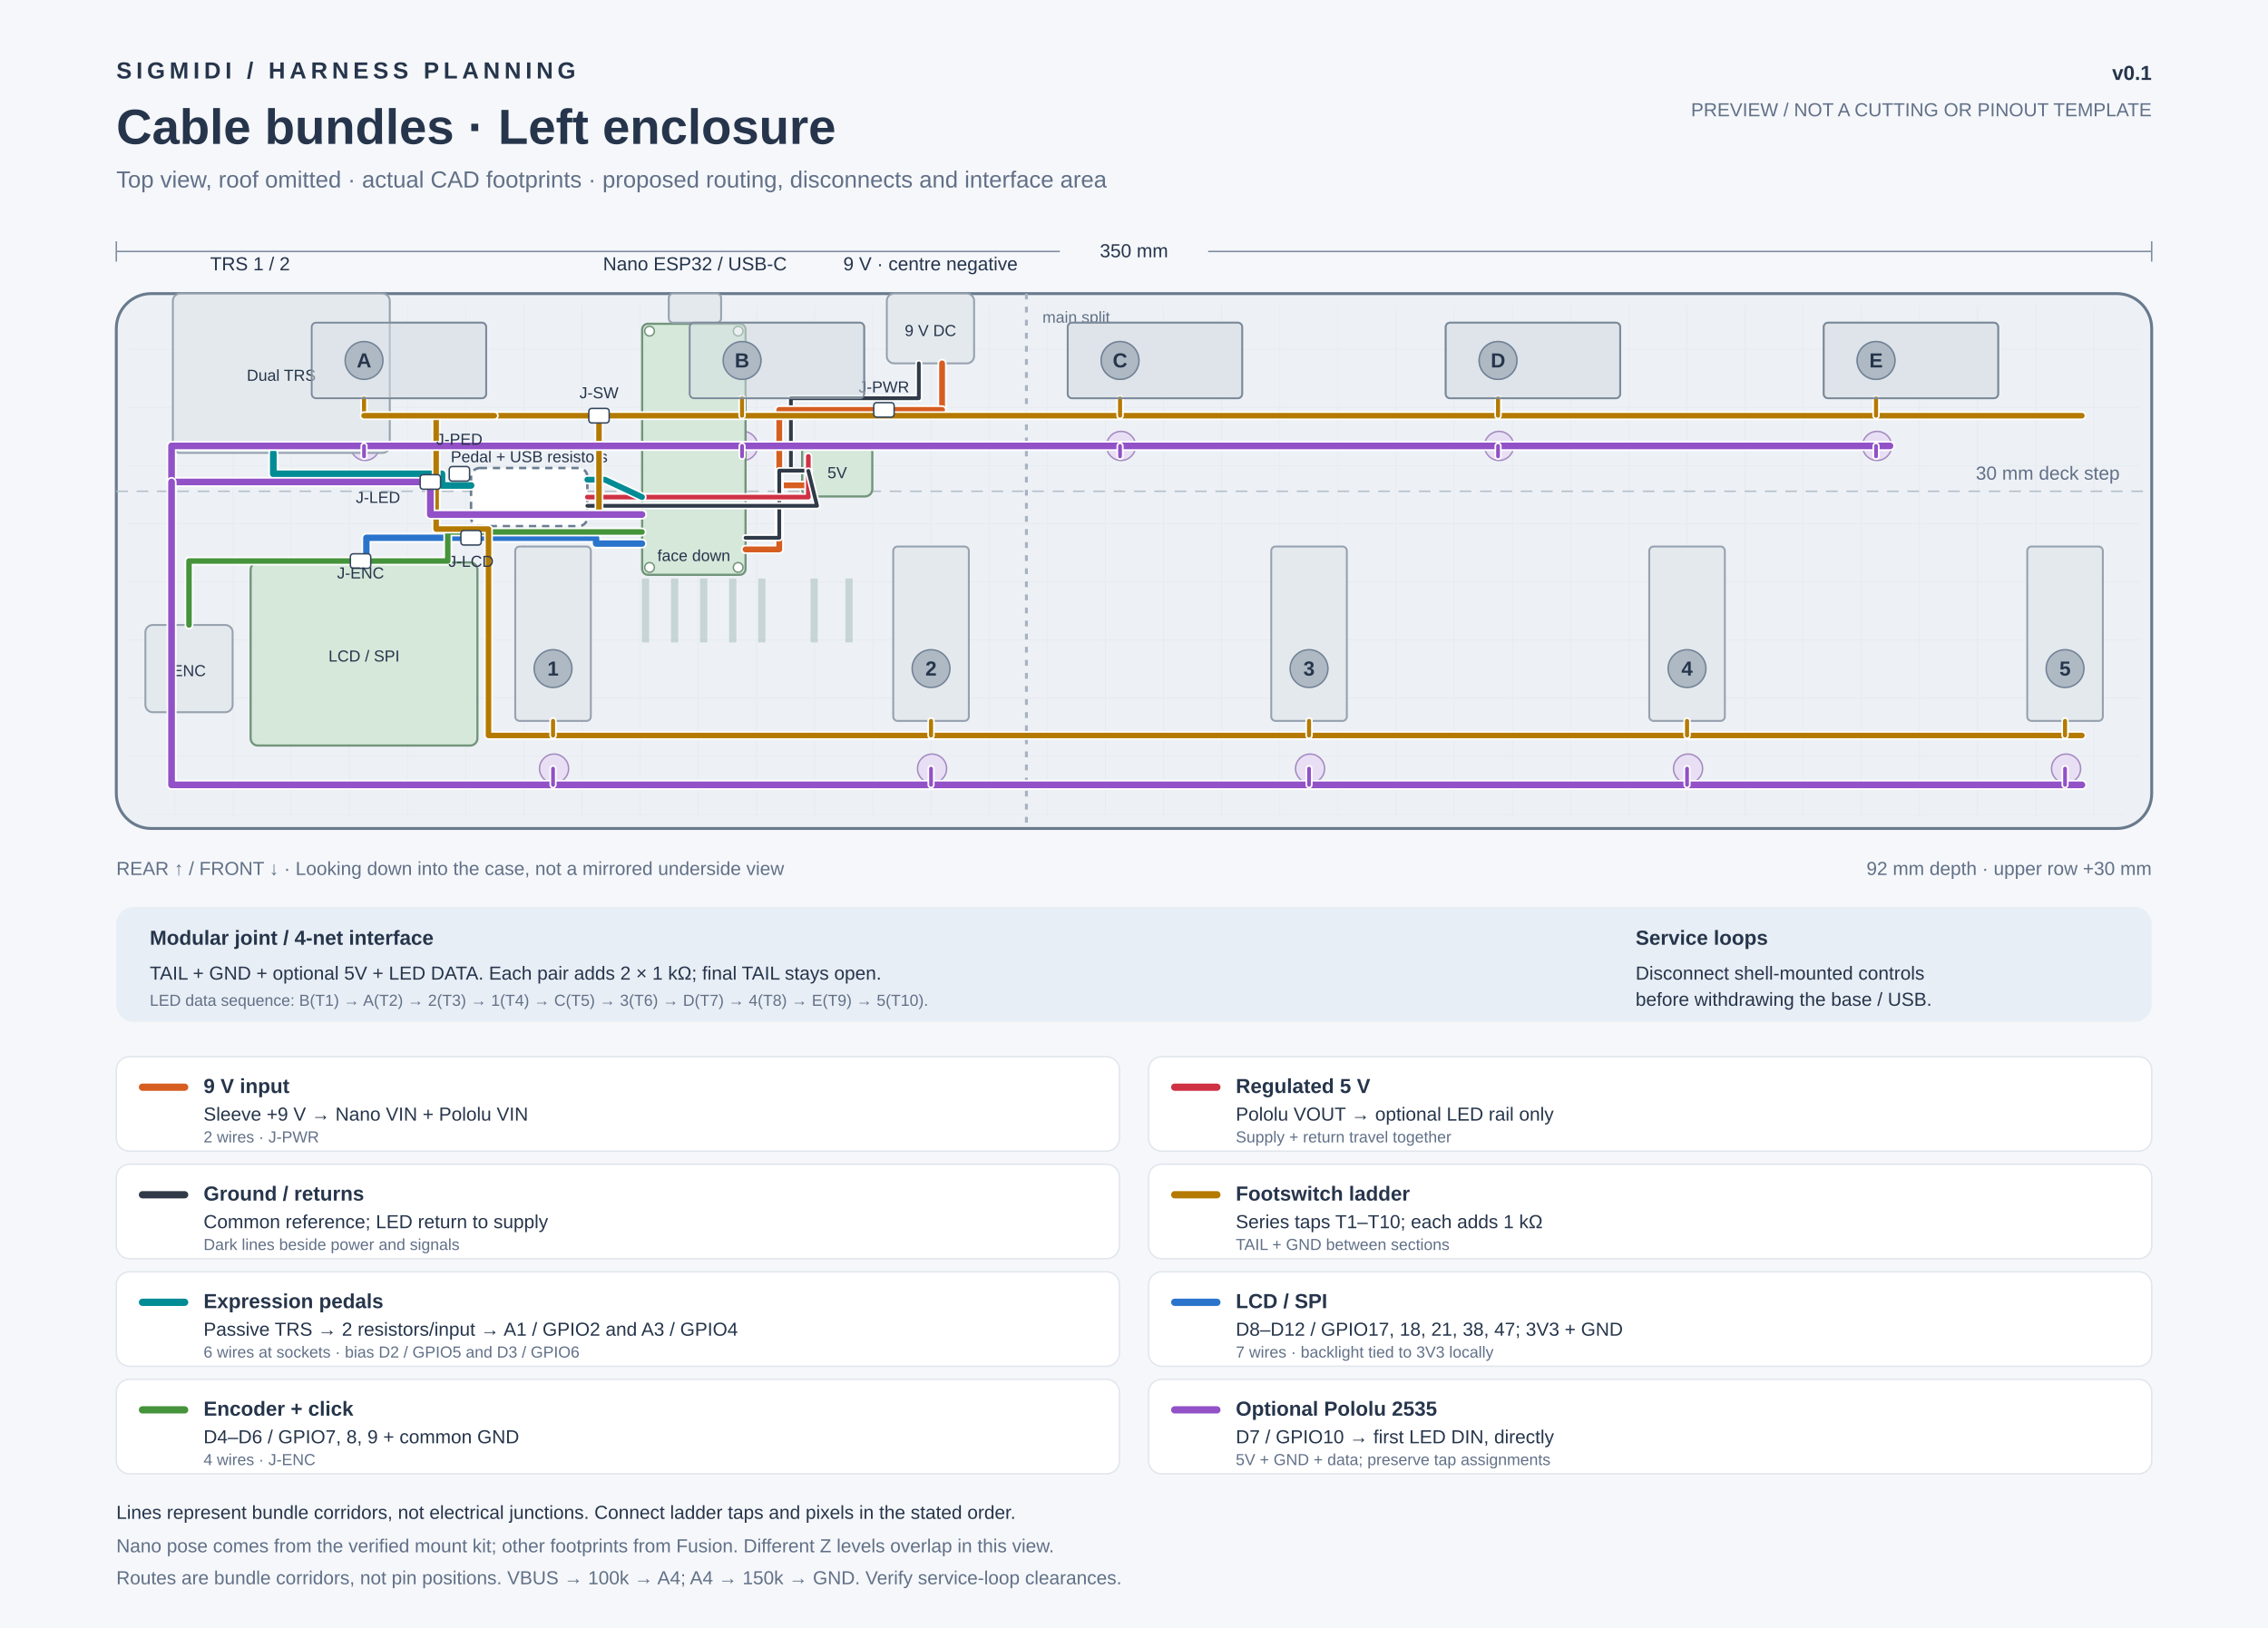
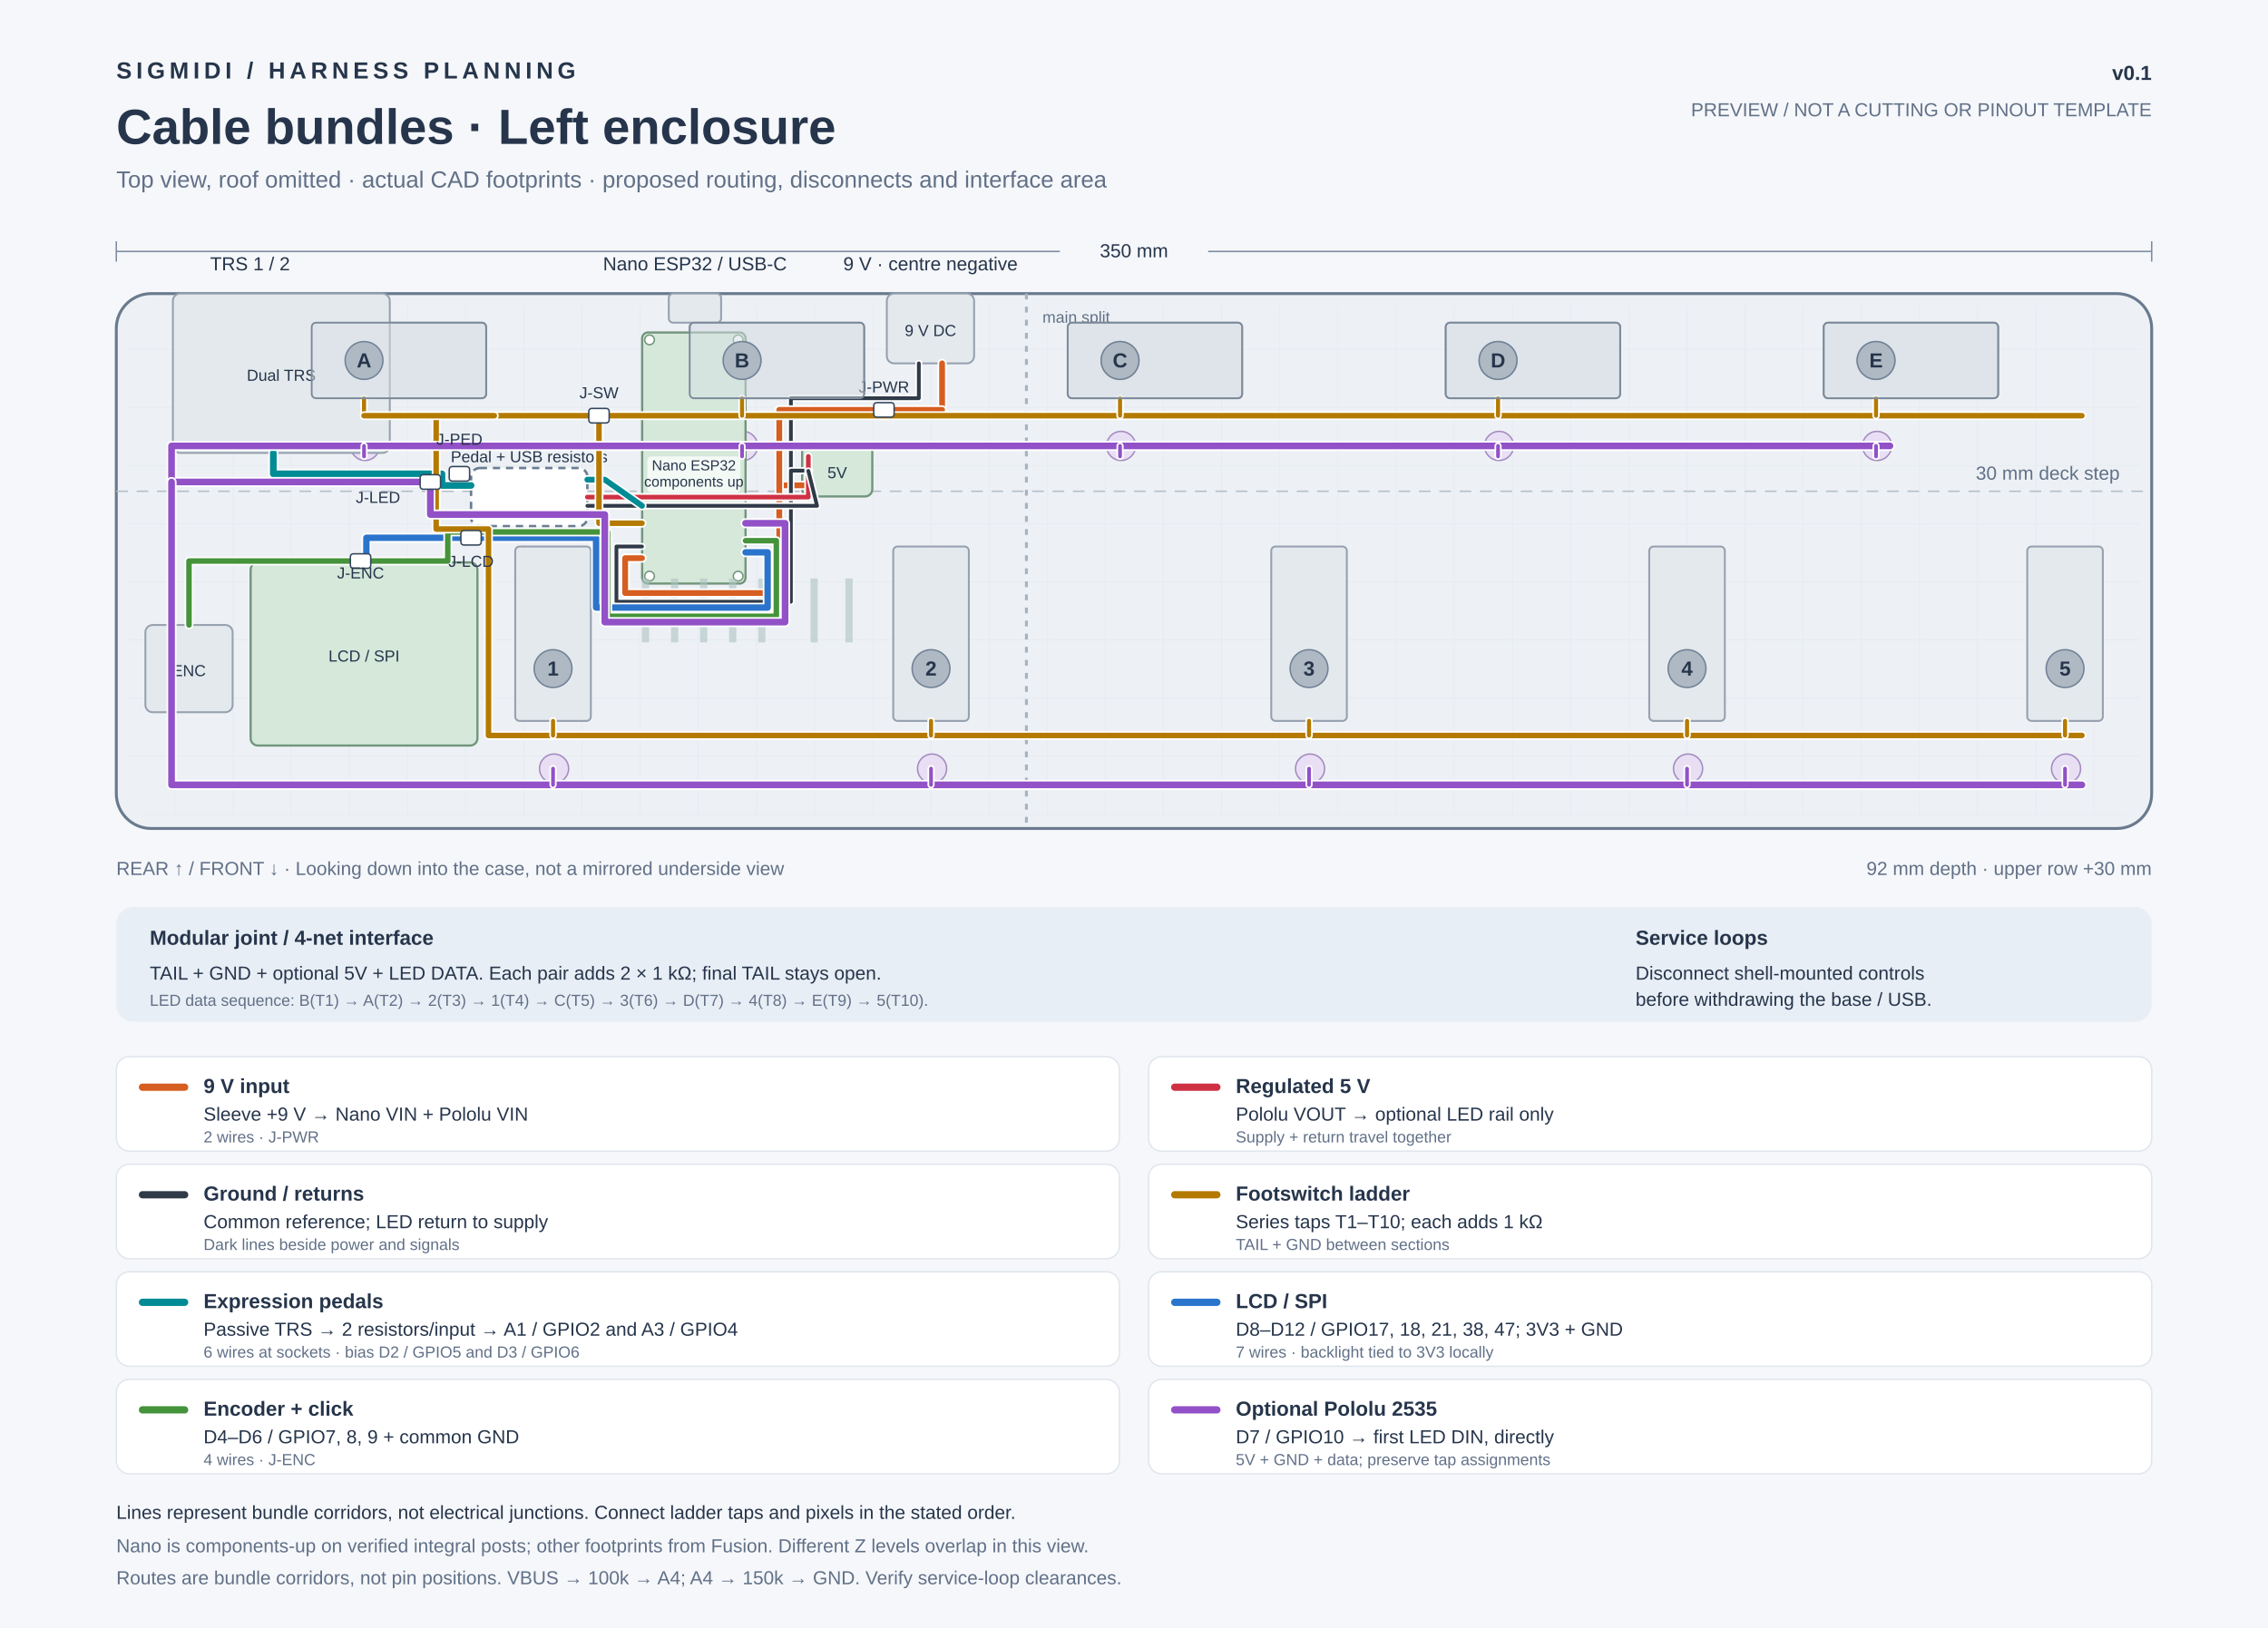
<svg xmlns="http://www.w3.org/2000/svg" width="1560" height="1120" viewBox="0 0 1560 1120" role="img" aria-labelledby="title desc">
  <defs>
    <pattern id="grid" width="40" height="40" patternUnits="userSpaceOnUse">
      <path d="M40 0H0V40" fill="none" stroke="#e2e7ed" stroke-width=".65" />
    </pattern>
  </defs>
-   <style>text{font-family:Arial,sans-serif;fill:#26354b}.tiny{font-size:11px}.small{font-size:13px}.medium{font-size:16px}.label{font-size:14px;font-weight:700}.wire{fill:none;stroke-linejoin:round;stroke-linecap:round}.body{fill:#e4e9ed;stroke:#96a1af;stroke-width:1.3}.board{fill:#d5e8da;stroke:#72957b;stroke-width:1.5}.dim{fill:none;stroke:#7f8da0;stroke-width:1}.muted{fill:#617087}.route.dimmed{opacity:.08}.route{transition:opacity .15s}</style>
+   <style>text{font-family:Arial,sans-serif;fill:#26354b}.tiny{font-size:11px}.nano-label{font-size:10px}.small{font-size:13px}.medium{font-size:16px}.label{font-size:14px;font-weight:700}.wire{fill:none;stroke-linejoin:round;stroke-linecap:round}.body{fill:#e4e9ed;stroke:#96a1af;stroke-width:1.3}.board{fill:#d5e8da;stroke:#72957b;stroke-width:1.5}.dim{fill:none;stroke:#7f8da0;stroke-width:1}.muted{fill:#617087}.route.dimmed{opacity:.08}.route{transition:opacity .15s}</style>
  <rect width="1560" height="1120" fill="#f5f7fa" />
  <text x="80" y="54" font-size="16" font-weight="700" letter-spacing="3" fill="#19836b">SIGMIDI / HARNESS PLANNING</text>
  <text x="80" y="99" font-size="34" font-weight="700">Cable bundles · Left enclosure</text>
  <text x="80" y="129" class="medium muted">Top view, roof omitted · actual CAD footprints · proposed routing, disconnects and interface area</text>
  <text x="1480" y="55" text-anchor="end" class="label">v0.1</text>
  <text x="1480" y="80" text-anchor="end" class="small muted">PREVIEW / NOT A CUTTING OR PINOUT TEMPLATE</text>
  <path d="M80 173H1480 M80 166V180 M1480 166V180" class="dim" />
  <rect x="729" y="158" width="102" height="27" fill="#f5f7fa" />
  <text x="780" y="177" text-anchor="middle" class="small">350 mm</text>
  <rect x="80" y="202" width="1400" height="368" rx="24" fill="#edf1f5" stroke="#697a8d" stroke-width="2" />
  <rect x="88" y="210" width="1384" height="352" rx="18" fill="url(#grid)" />
  <path d="M80 338H1480" stroke="#b2bec9" stroke-dasharray="8 6" />
  <text x="1458" y="330" text-anchor="end" class="small muted">30 mm deck step</text>
  <path d="M706 202V570" stroke="#a8b3c1" stroke-width="2" stroke-dasharray="4 5" />
  <text x="717" y="222" class="tiny muted">main split</text>
  <rect x="1254.40" y="222.00" width="120.00" height="52.00" rx="3" class="body" />
  <circle cx="1290.4" cy="248.0" r="13" fill="#aeb9c4" stroke="#728296" />
  <text x="1290.40" y="252.80" text-anchor="middle" class="label">E</text>
  <rect x="994.40" y="222.00" width="120.00" height="52.00" rx="3" class="body" />
  <circle cx="1030.4" cy="248.0" r="13" fill="#aeb9c4" stroke="#728296" />
  <text x="1030.40" y="252.80" text-anchor="middle" class="label">D</text>
  <rect x="734.40" y="222.00" width="120.00" height="52.00" rx="3" class="body" />
  <circle cx="770.4" cy="248.0" r="13" fill="#aeb9c4" stroke="#728296" />
  <text x="770.40" y="252.80" text-anchor="middle" class="label">C</text>
  <rect x="474.40" y="222.00" width="120.00" height="52.00" rx="3" class="body" />
  <circle cx="510.4" cy="248.0" r="13" fill="#aeb9c4" stroke="#728296" />
  <text x="510.40" y="252.80" text-anchor="middle" class="label">B</text>
  <rect x="214.40" y="222.00" width="120.00" height="52.00" rx="3" class="body" />
  <circle cx="250.4" cy="248.0" r="13" fill="#aeb9c4" stroke="#728296" />
  <text x="250.40" y="252.80" text-anchor="middle" class="label">A</text>
  <rect x="1394.40" y="376.00" width="52.00" height="120.00" rx="3" class="body" />
  <circle cx="1420.4" cy="460.0" r="13" fill="#aeb9c4" stroke="#728296" />
  <text x="1420.40" y="464.80" text-anchor="middle" class="label">5</text>
  <rect x="1134.40" y="376.00" width="52.00" height="120.00" rx="3" class="body" />
  <circle cx="1160.4" cy="460.0" r="13" fill="#aeb9c4" stroke="#728296" />
  <text x="1160.40" y="464.80" text-anchor="middle" class="label">4</text>
  <rect x="874.40" y="376.00" width="52.00" height="120.00" rx="3" class="body" />
  <circle cx="900.4" cy="460.0" r="13" fill="#aeb9c4" stroke="#728296" />
  <text x="900.40" y="464.80" text-anchor="middle" class="label">3</text>
  <rect x="614.40" y="376.00" width="52.00" height="120.00" rx="3" class="body" />
  <circle cx="640.4" cy="460.0" r="13" fill="#aeb9c4" stroke="#728296" />
  <text x="640.40" y="464.80" text-anchor="middle" class="label">2</text>
  <rect x="354.40" y="376.00" width="52.00" height="120.00" rx="3" class="body" />
  <circle cx="380.4" cy="460.0" r="13" fill="#aeb9c4" stroke="#728296" />
  <text x="380.40" y="464.80" text-anchor="middle" class="label">1</text>
  <circle cx="1291.1" cy="306.8" r="10" fill="#e8dff4" stroke="#a58bc0" />
  <circle cx="1031.1" cy="306.8" r="10" fill="#e8dff4" stroke="#a58bc0" />
  <circle cx="771.1" cy="306.8" r="10" fill="#e8dff4" stroke="#a58bc0" />
  <circle cx="511.1" cy="306.8" r="10" fill="#e8dff4" stroke="#a58bc0" />
  <circle cx="251.1" cy="306.8" r="10" fill="#e8dff4" stroke="#a58bc0" />
  <circle cx="1421.1" cy="528.8" r="10" fill="#e8dff4" stroke="#a58bc0" />
  <circle cx="1161.1" cy="528.8" r="10" fill="#e8dff4" stroke="#a58bc0" />
  <circle cx="901.1" cy="528.8" r="10" fill="#e8dff4" stroke="#a58bc0" />
  <circle cx="641.1" cy="528.8" r="10" fill="#e8dff4" stroke="#a58bc0" />
  <circle cx="381.1" cy="528.8" r="10" fill="#e8dff4" stroke="#a58bc0" />
  <rect x="172.39" y="386.94" width="156.00" height="126.00" rx="5" class="board" />
  <text x="250.39" y="455.14" text-anchor="middle" class="tiny">LCD / SPI</text>
  <rect x="118.90" y="202.00" width="149.20" height="109.60" rx="5" class="body" />
  <text x="193.50" y="262.00" text-anchor="middle" class="tiny">Dual TRS</text>
  <rect x="551.74" y="306.00" width="48.26" height="35.56" rx="5" class="board" />
  <text x="575.87" y="328.98" text-anchor="middle" class="tiny">5V</text>
  <rect x="100.00" y="430.00" width="60.00" height="60.00" rx="5" class="body" />
  <text x="130.00" y="465.20" text-anchor="middle" class="tiny">ENC</text>
  <rect x="609.98" y="202.00" width="60.04" height="48.00" rx="5" class="body" />
  <text x="640.00" y="231.20" text-anchor="middle" class="tiny">9 V DC</text>
-   <rect x="441.69" y="222.75" width="71.12" height="172.72" rx="4" class="board" />
-   <text x="477.25" y="386.00" text-anchor="middle" class="tiny">face down</text>
-   <circle cx="446.767" cy="227.833" r="3.32" fill="white" stroke="#72957b" />
-   <circle cx="507.727" cy="227.833" r="3.32" fill="white" stroke="#72957b" />
-   <circle cx="446.767" cy="390.393" r="3.32" fill="white" stroke="#72957b" />
-   <circle cx="507.727" cy="390.393" r="3.32" fill="white" stroke="#72957b" />
+   <rect x="441.69" y="228.75" width="71.12" height="172.72" rx="4" class="board" />
+   <circle cx="446.767" cy="233.833" r="3.32" fill="white" stroke="#72957b" />
+   <circle cx="507.727" cy="233.833" r="3.32" fill="white" stroke="#72957b" />
+   <circle cx="446.767" cy="396.393" r="3.32" fill="white" stroke="#72957b" />
+   <circle cx="507.727" cy="396.393" r="3.32" fill="white" stroke="#72957b" />
  <rect x="460.00" y="202.00" width="36.00" height="20.00" rx="3" class="body" />
  <text x="478.00" y="186.00" text-anchor="middle" class="small">Nano ESP32 / USB-C</text>
  <text x="172.00" y="186.00" text-anchor="middle" class="small">TRS 1 / 2</text>
  <text x="640.00" y="186.00" text-anchor="middle" class="small">9 V · centre negative</text>
  <path d="M444 398V442" stroke="#adc3c1" stroke-width="5" opacity=".6" />
  <path d="M464 398V442" stroke="#adc3c1" stroke-width="5" opacity=".6" />
  <path d="M484 398V442" stroke="#adc3c1" stroke-width="5" opacity=".6" />
  <path d="M504 398V442" stroke="#adc3c1" stroke-width="5" opacity=".6" />
  <path d="M524 398V442" stroke="#adc3c1" stroke-width="5" opacity=".6" />
  <path d="M560 398V442" stroke="#adc3c1" stroke-width="5" opacity=".6" />
  <path d="M584 398V442" stroke="#adc3c1" stroke-width="5" opacity=".6" />
  <rect x="324" y="322" width="80" height="40" rx="6" fill="#fff" stroke="#6b7d91" stroke-width="1.7" stroke-dasharray="5 4" />
  <text x="364.00" y="318.00" text-anchor="middle" class="tiny">Pedal + USB resistors</text>
  <g class="route" data-bundle="dc">
    <polyline points="648.00,250.00 648.00,282.00 536.00,282.00 536.00,333.92 556.84,333.92" class="wire" stroke="#fff" stroke-width="6.3" />
    <polyline points="648.00,250.00 648.00,282.00 536.00,282.00 536.00,333.92 556.84,333.92" class="wire" stroke="#d65e21" stroke-width="4" />
  </g>
  <g class="route" data-bundle="ground">
    <polyline points="632.00,250.00 632.00,274.00 544.00,274.00 544.00,323.80 556.84,323.80" class="wire" stroke="#fff" stroke-width="4.9" />
    <polyline points="632.00,250.00 632.00,274.00 544.00,274.00 544.00,323.80 556.84,323.80" class="wire" stroke="#303a48" stroke-width="2.6" />
  </g>
  <g class="route" data-bundle="dc">
-     <polyline points="648.00,282.00 536.00,282.00 536.00,378.00 512.80,378.00" class="wire" stroke="#fff" stroke-width="6.3" />
-     <polyline points="648.00,282.00 536.00,282.00 536.00,378.00 512.80,378.00" class="wire" stroke="#d65e21" stroke-width="4" />
+     <polyline points="648.00,282.00 536.00,282.00 536.00,408.00 430.00,408.00 430.00,384.00 441.60,384.00" class="wire" stroke="#fff" stroke-width="6.3" />
+     <polyline points="648.00,282.00 536.00,282.00 536.00,408.00 430.00,408.00 430.00,384.00 441.60,384.00" class="wire" stroke="#d65e21" stroke-width="4" />
  </g>
  <g class="route" data-bundle="ground">
-     <polyline points="556.84,323.80 536.00,323.80 536.00,370.00 512.80,370.00" class="wire" stroke="#fff" stroke-width="4.9" />
-     <polyline points="556.84,323.80 536.00,323.80 536.00,370.00 512.80,370.00" class="wire" stroke="#303a48" stroke-width="2.6" />
+     <polyline points="556.84,323.80 544.00,323.80 544.00,414.00 424.00,414.00 424.00,376.00 441.60,376.00" class="wire" stroke="#fff" stroke-width="4.9" />
+     <polyline points="556.84,323.80 544.00,323.80 544.00,414.00 424.00,414.00 424.00,376.00 441.60,376.00" class="wire" stroke="#303a48" stroke-width="2.6" />
  </g>
  <g class="route" data-bundle="supply">
    <polyline points="556.00,314.00 556.00,342.00 404.00,342.00" class="wire" stroke="#fff" stroke-width="5.5" />
    <polyline points="556.00,314.00 556.00,342.00 404.00,342.00" class="wire" stroke="#cf3144" stroke-width="3.2" />
  </g>
  <g class="route" data-bundle="ground">
    <polyline points="556.00,324.00 562.00,348.00 404.00,348.00" class="wire" stroke="#fff" stroke-width="4.9" />
    <polyline points="556.00,324.00 562.00,348.00 404.00,348.00" class="wire" stroke="#303a48" stroke-width="2.6" />
  </g>
  <g class="route" data-bundle="pedal">
    <polyline points="188.00,311.60 188.00,326.00 304.00,326.00 304.00,334.00 324.00,334.00" class="wire" stroke="#fff" stroke-width="6.9" />
    <polyline points="188.00,311.60 188.00,326.00 304.00,326.00 304.00,334.00 324.00,334.00" class="wire" stroke="#008b95" stroke-width="4.6" />
  </g>
  <g class="route" data-bundle="pedal">
-     <polyline points="404.00,330.00 416.00,330.00 441.60,342.00" class="wire" stroke="#fff" stroke-width="6.3" />
-     <polyline points="404.00,330.00 416.00,330.00 441.60,342.00" class="wire" stroke="#008b95" stroke-width="4.0" />
+     <polyline points="404.00,330.00 416.00,330.00 441.60,348.00" class="wire" stroke="#fff" stroke-width="6.3" />
+     <polyline points="404.00,330.00 416.00,330.00 441.60,348.00" class="wire" stroke="#008b95" stroke-width="4.0" />
  </g>
  <g class="route" data-bundle="display">
-     <polyline points="441.60,374.00 410.00,374.00 410.00,370.00 252.00,370.00 252.00,386.92" class="wire" stroke="#fff" stroke-width="6.7" />
-     <polyline points="441.60,374.00 410.00,374.00 410.00,370.00 252.00,370.00 252.00,386.92" class="wire" stroke="#2b74cc" stroke-width="4.4" />
+     <polyline points="512.80,380.00 528.00,380.00 528.00,418.00 410.00,418.00 410.00,370.00 252.00,370.00 252.00,386.92" class="wire" stroke="#fff" stroke-width="6.7" />
+     <polyline points="512.80,380.00 528.00,380.00 528.00,418.00 410.00,418.00 410.00,370.00 252.00,370.00 252.00,386.92" class="wire" stroke="#2b74cc" stroke-width="4.4" />
  </g>
  <g class="route" data-bundle="encoder">
-     <polyline points="130.00,430.00 130.00,386.00 308.00,386.00 308.00,366.00 418.00,366.00 441.60,366.00" class="wire" stroke="#fff" stroke-width="6.1" />
-     <polyline points="130.00,430.00 130.00,386.00 308.00,386.00 308.00,366.00 418.00,366.00 441.60,366.00" class="wire" stroke="#45933b" stroke-width="3.8" />
-   </g>
-   <g class="route" data-bundle="ladder">
-     <polyline points="441.60,354.00 412.00,354.00 412.00,286.00 1432.00,286.00" class="wire" stroke="#fff" stroke-width="6.1" />
-     <polyline points="441.60,354.00 412.00,354.00 412.00,286.00 1432.00,286.00" class="wire" stroke="#b47a00" stroke-width="3.8" />
+     <polyline points="130.00,430.00 130.00,386.00 308.00,386.00 308.00,366.00 418.00,366.00 418.00,424.00 534.00,424.00 534.00,372.00 512.80,372.00" class="wire" stroke="#fff" stroke-width="6.1" />
+     <polyline points="130.00,430.00 130.00,386.00 308.00,386.00 308.00,366.00 418.00,366.00 418.00,424.00 534.00,424.00 534.00,372.00 512.80,372.00" class="wire" stroke="#45933b" stroke-width="3.8" />
+   </g>
+   <g class="route" data-bundle="ladder">
+     <polyline points="441.60,360.00 412.00,360.00 412.00,286.00 1432.00,286.00" class="wire" stroke="#fff" stroke-width="6.1" />
+     <polyline points="441.60,360.00 412.00,360.00 412.00,286.00 1432.00,286.00" class="wire" stroke="#b47a00" stroke-width="3.8" />
  </g>
  <g class="route" data-bundle="ladder">
    <polyline points="412.00,286.00 300.00,286.00 300.00,364.00 336.00,364.00 336.00,506.00 1432.00,506.00" class="wire" stroke="#fff" stroke-width="6.1" />
    <polyline points="412.00,286.00 300.00,286.00 300.00,364.00 336.00,364.00 336.00,506.00 1432.00,506.00" class="wire" stroke="#b47a00" stroke-width="3.8" />
  </g>
  <g class="route" data-bundle="ladder">
    <polyline points="250.40,274.00 250.40,286.00" class="wire" stroke="#fff" stroke-width="5.1" />
    <polyline points="250.40,274.00 250.40,286.00" class="wire" stroke="#b47a00" stroke-width="2.8" />
  </g>
  <g class="route" data-bundle="ladder">
    <polyline points="510.40,274.00 510.40,286.00" class="wire" stroke="#fff" stroke-width="5.1" />
    <polyline points="510.40,274.00 510.40,286.00" class="wire" stroke="#b47a00" stroke-width="2.8" />
  </g>
  <g class="route" data-bundle="ladder">
    <polyline points="770.40,274.00 770.40,286.00" class="wire" stroke="#fff" stroke-width="5.1" />
    <polyline points="770.40,274.00 770.40,286.00" class="wire" stroke="#b47a00" stroke-width="2.8" />
  </g>
  <g class="route" data-bundle="ladder">
    <polyline points="1030.40,274.00 1030.40,286.00" class="wire" stroke="#fff" stroke-width="5.1" />
    <polyline points="1030.40,274.00 1030.40,286.00" class="wire" stroke="#b47a00" stroke-width="2.8" />
  </g>
  <g class="route" data-bundle="ladder">
    <polyline points="1290.40,274.00 1290.40,286.00" class="wire" stroke="#fff" stroke-width="5.1" />
    <polyline points="1290.40,274.00 1290.40,286.00" class="wire" stroke="#b47a00" stroke-width="2.8" />
  </g>
  <g class="route" data-bundle="ladder">
    <polyline points="380.40,496.00 380.40,506.00" class="wire" stroke="#fff" stroke-width="5.1" />
    <polyline points="380.40,496.00 380.40,506.00" class="wire" stroke="#b47a00" stroke-width="2.8" />
  </g>
  <g class="route" data-bundle="ladder">
    <polyline points="640.40,496.00 640.40,506.00" class="wire" stroke="#fff" stroke-width="5.1" />
    <polyline points="640.40,496.00 640.40,506.00" class="wire" stroke="#b47a00" stroke-width="2.8" />
  </g>
  <g class="route" data-bundle="ladder">
    <polyline points="900.40,496.00 900.40,506.00" class="wire" stroke="#fff" stroke-width="5.1" />
    <polyline points="900.40,496.00 900.40,506.00" class="wire" stroke="#b47a00" stroke-width="2.8" />
  </g>
  <g class="route" data-bundle="ladder">
    <polyline points="1160.40,496.00 1160.40,506.00" class="wire" stroke="#fff" stroke-width="5.1" />
    <polyline points="1160.40,496.00 1160.40,506.00" class="wire" stroke="#b47a00" stroke-width="2.8" />
  </g>
  <g class="route" data-bundle="ladder">
    <polyline points="1420.40,496.00 1420.40,506.00" class="wire" stroke="#fff" stroke-width="5.1" />
    <polyline points="1420.40,496.00 1420.40,506.00" class="wire" stroke="#b47a00" stroke-width="2.8" />
  </g>
  <g class="route" data-bundle="ladder">
    <polyline points="250.40,286.00 340.00,286.00" class="wire" stroke="#fff" stroke-width="6.1" />
    <polyline points="250.40,286.00 340.00,286.00" class="wire" stroke="#b47a00" stroke-width="3.8" />
  </g>
  <g class="route" data-bundle="led">
-     <polyline points="441.60,354.00 296.00,354.00 296.00,331.60 118.00,331.60 118.00,306.80 1300.00,306.80" class="wire" stroke="#fff" stroke-width="6.9" />
-     <polyline points="441.60,354.00 296.00,354.00 296.00,331.60 118.00,331.60 118.00,306.80 1300.00,306.80" class="wire" stroke="#9251c7" stroke-width="4.6" />
+     <polyline points="512.80,360.00 540.00,360.00 540.00,428.00 416.00,428.00 416.00,354.00 296.00,354.00 296.00,331.60 118.00,331.60 118.00,306.80 1300.00,306.80" class="wire" stroke="#fff" stroke-width="6.9" />
+     <polyline points="512.80,360.00 540.00,360.00 540.00,428.00 416.00,428.00 416.00,354.00 296.00,354.00 296.00,331.60 118.00,331.60 118.00,306.80 1300.00,306.80" class="wire" stroke="#9251c7" stroke-width="4.6" />
  </g>
  <g class="route" data-bundle="led">
    <polyline points="118.00,331.60 118.00,540.00 1432.00,540.00" class="wire" stroke="#fff" stroke-width="6.9" />
    <polyline points="118.00,331.60 118.00,540.00 1432.00,540.00" class="wire" stroke="#9251c7" stroke-width="4.6" />
  </g>
  <g class="route" data-bundle="led">
    <polyline points="250.40,306.80 250.40,314.00" class="wire" stroke="#fff" stroke-width="4.9" />
    <polyline points="250.40,306.80 250.40,314.00" class="wire" stroke="#9251c7" stroke-width="2.6" />
  </g>
  <g class="route" data-bundle="led">
    <polyline points="510.40,306.80 510.40,314.00" class="wire" stroke="#fff" stroke-width="4.9" />
    <polyline points="510.40,306.80 510.40,314.00" class="wire" stroke="#9251c7" stroke-width="2.6" />
  </g>
  <g class="route" data-bundle="led">
    <polyline points="770.40,306.80 770.40,314.00" class="wire" stroke="#fff" stroke-width="4.9" />
    <polyline points="770.40,306.80 770.40,314.00" class="wire" stroke="#9251c7" stroke-width="2.6" />
  </g>
  <g class="route" data-bundle="led">
    <polyline points="1030.40,306.80 1030.40,314.00" class="wire" stroke="#fff" stroke-width="4.9" />
    <polyline points="1030.40,306.80 1030.40,314.00" class="wire" stroke="#9251c7" stroke-width="2.6" />
  </g>
  <g class="route" data-bundle="led">
    <polyline points="1290.40,306.80 1290.40,314.00" class="wire" stroke="#fff" stroke-width="4.9" />
    <polyline points="1290.40,306.80 1290.40,314.00" class="wire" stroke="#9251c7" stroke-width="2.6" />
  </g>
  <g class="route" data-bundle="led">
    <polyline points="380.40,540.00 380.40,528.80" class="wire" stroke="#fff" stroke-width="4.9" />
    <polyline points="380.40,540.00 380.40,528.80" class="wire" stroke="#9251c7" stroke-width="2.6" />
  </g>
  <g class="route" data-bundle="led">
    <polyline points="640.40,540.00 640.40,528.80" class="wire" stroke="#fff" stroke-width="4.9" />
    <polyline points="640.40,540.00 640.40,528.80" class="wire" stroke="#9251c7" stroke-width="2.6" />
  </g>
  <g class="route" data-bundle="led">
    <polyline points="900.40,540.00 900.40,528.80" class="wire" stroke="#fff" stroke-width="4.9" />
    <polyline points="900.40,540.00 900.40,528.80" class="wire" stroke="#9251c7" stroke-width="2.6" />
  </g>
  <g class="route" data-bundle="led">
    <polyline points="1160.40,540.00 1160.40,528.80" class="wire" stroke="#fff" stroke-width="4.9" />
    <polyline points="1160.40,540.00 1160.40,528.80" class="wire" stroke="#9251c7" stroke-width="2.6" />
  </g>
  <g class="route" data-bundle="led">
    <polyline points="1420.40,540.00 1420.40,528.80" class="wire" stroke="#fff" stroke-width="4.9" />
    <polyline points="1420.40,540.00 1420.40,528.80" class="wire" stroke="#9251c7" stroke-width="2.6" />
  </g>
  <rect x="601" y="277" width="14" height="10" rx="2" fill="#fff" stroke="#34465c" />
  <text x="608.00" y="270.00" text-anchor="middle" class="tiny">J-PWR</text>
  <rect x="309" y="321" width="14" height="10" rx="2" fill="#fff" stroke="#34465c" />
  <text x="316.00" y="306.00" text-anchor="middle" class="tiny">J-PED</text>
  <rect x="317" y="365" width="14" height="10" rx="2" fill="#fff" stroke="#34465c" />
  <text x="324.00" y="390.00" text-anchor="middle" class="tiny">J-LCD</text>
  <rect x="241" y="381" width="14" height="10" rx="2" fill="#fff" stroke="#34465c" />
  <text x="248.00" y="398.00" text-anchor="middle" class="tiny">J-ENC</text>
  <rect x="405" y="281" width="14" height="10" rx="2" fill="#fff" stroke="#34465c" />
  <text x="412.00" y="274.00" text-anchor="middle" class="tiny">J-SW</text>
  <rect x="289" y="326.6" width="14" height="10" rx="2" fill="#fff" stroke="#34465c" />
  <text x="260.00" y="346.00" text-anchor="middle" class="tiny">J-LED</text>
  <rect x="214.4" y="222" width="120" height="52" rx="3" fill="#d9e0e7" fill-opacity=".5" stroke="#7b899a" stroke-width="1.2" />
  <circle cx="250.4" cy="248.0" r="13" fill="#aeb9c4" stroke="#728296" />
  <text x="250.40" y="252.80" text-anchor="middle" class="label">A</text>
  <rect x="474.4" y="222" width="120" height="52" rx="3" fill="#d9e0e7" fill-opacity=".5" stroke="#7b899a" stroke-width="1.2" />
  <circle cx="510.4" cy="248.0" r="13" fill="#aeb9c4" stroke="#728296" />
  <text x="510.40" y="252.80" text-anchor="middle" class="label">B</text>
  <rect x="734.4" y="222" width="120" height="52" rx="3" fill="#d9e0e7" fill-opacity=".5" stroke="#7b899a" stroke-width="1.2" />
  <circle cx="770.4" cy="248.0" r="13" fill="#aeb9c4" stroke="#728296" />
  <text x="770.40" y="252.80" text-anchor="middle" class="label">C</text>
  <rect x="994.4" y="222" width="120" height="52" rx="3" fill="#d9e0e7" fill-opacity=".5" stroke="#7b899a" stroke-width="1.2" />
  <circle cx="1030.4" cy="248.0" r="13" fill="#aeb9c4" stroke="#728296" />
  <text x="1030.40" y="252.80" text-anchor="middle" class="label">D</text>
  <rect x="1254.4" y="222" width="120" height="52" rx="3" fill="#d9e0e7" fill-opacity=".5" stroke="#7b899a" stroke-width="1.2" />
  <circle cx="1290.4" cy="248.0" r="13" fill="#aeb9c4" stroke="#728296" />
  <text x="1290.40" y="252.80" text-anchor="middle" class="label">E</text>
+   <rect x="445.247" y="314" width="64" height="25" rx="3" fill="#f5faf7" fill-opacity=".95" />
+   <text x="477.25" y="323.60" text-anchor="middle" class="nano-label">Nano ESP32</text>
+   <text x="477.25" y="334.80" text-anchor="middle" class="nano-label">components up</text>
  <text x="80" y="602" class="small muted">REAR ↑  /  FRONT ↓   ·   Looking down into the case, not a mirrored underside view</text>
  <text x="1480" y="602" text-anchor="end" class="small muted">92 mm depth · upper row +30 mm</text>
  <rect x="80" y="624" width="1400" height="79" rx="12" fill="#e8eef5" />
  <text x="103" y="650" class="label">Modular joint / 4-net interface</text>
  <text x="103" y="674" class="small">TAIL + GND + optional 5V + LED DATA. Each pair adds 2 × 1 kΩ; final TAIL stays open.</text>
  <text x="103" y="692" class="tiny muted">LED data sequence: B(T1) → A(T2) → 2(T3) → 1(T4) → C(T5) → 3(T6) → D(T7) → 4(T8) → E(T9) → 5(T10).</text>
  <text x="1125" y="650" class="label">Service loops</text>
  <text x="1125" y="674" class="small">Disconnect shell-mounted controls</text>
  <text x="1125" y="692" class="small">before withdrawing the base / USB.</text>
  <g data-legend="dc">
    <rect x="80" y="727" width="690" height="65" rx="9" fill="#fff" stroke="#e1e6ed" />
    <path d="M98 748H127" stroke="#d65e21" stroke-width="5" stroke-linecap="round" />
    <text x="140" y="752" class="label">9 V input</text>
    <text x="140" y="771" class="small">Sleeve +9 V → Nano VIN + Pololu VIN</text>
    <text x="140" y="786" class="tiny muted">2 wires · J-PWR</text>
  </g>
  <g data-legend="supply">
    <rect x="790" y="727" width="690" height="65" rx="9" fill="#fff" stroke="#e1e6ed" />
    <path d="M808 748H837" stroke="#cf3144" stroke-width="5" stroke-linecap="round" />
    <text x="850" y="752" class="label">Regulated 5 V</text>
    <text x="850" y="771" class="small">Pololu VOUT → optional LED rail only</text>
    <text x="850" y="786" class="tiny muted">Supply + return travel together</text>
  </g>
  <g data-legend="ground">
    <rect x="80" y="801" width="690" height="65" rx="9" fill="#fff" stroke="#e1e6ed" />
    <path d="M98 822H127" stroke="#303a48" stroke-width="5" stroke-linecap="round" />
    <text x="140" y="826" class="label">Ground / returns</text>
    <text x="140" y="845" class="small">Common reference; LED return to supply</text>
    <text x="140" y="860" class="tiny muted">Dark lines beside power and signals</text>
  </g>
  <g data-legend="ladder">
    <rect x="790" y="801" width="690" height="65" rx="9" fill="#fff" stroke="#e1e6ed" />
    <path d="M808 822H837" stroke="#b47a00" stroke-width="5" stroke-linecap="round" />
    <text x="850" y="826" class="label">Footswitch ladder</text>
    <text x="850" y="845" class="small">Series taps T1–T10; each adds 1 kΩ</text>
    <text x="850" y="860" class="tiny muted">TAIL + GND between sections</text>
  </g>
  <g data-legend="pedal">
    <rect x="80" y="875" width="690" height="65" rx="9" fill="#fff" stroke="#e1e6ed" />
    <path d="M98 896H127" stroke="#008b95" stroke-width="5" stroke-linecap="round" />
    <text x="140" y="900" class="label">Expression pedals</text>
    <text x="140" y="919" class="small">Passive TRS → 2 resistors/input → A1 / GPIO2 and A3 / GPIO4</text>
    <text x="140" y="934" class="tiny muted">6 wires at sockets · bias D2 / GPIO5 and D3 / GPIO6</text>
  </g>
  <g data-legend="display">
    <rect x="790" y="875" width="690" height="65" rx="9" fill="#fff" stroke="#e1e6ed" />
    <path d="M808 896H837" stroke="#2b74cc" stroke-width="5" stroke-linecap="round" />
    <text x="850" y="900" class="label">LCD / SPI</text>
    <text x="850" y="919" class="small">D8–D12 / GPIO17, 18, 21, 38, 47; 3V3 + GND</text>
    <text x="850" y="934" class="tiny muted">7 wires · backlight tied to 3V3 locally</text>
  </g>
  <g data-legend="encoder">
    <rect x="80" y="949" width="690" height="65" rx="9" fill="#fff" stroke="#e1e6ed" />
    <path d="M98 970H127" stroke="#45933b" stroke-width="5" stroke-linecap="round" />
    <text x="140" y="974" class="label">Encoder + click</text>
    <text x="140" y="993" class="small">D4–D6 / GPIO7, 8, 9 + common GND</text>
    <text x="140" y="1008" class="tiny muted">4 wires · J-ENC</text>
  </g>
  <g data-legend="led">
    <rect x="790" y="949" width="690" height="65" rx="9" fill="#fff" stroke="#e1e6ed" />
    <path d="M808 970H837" stroke="#9251c7" stroke-width="5" stroke-linecap="round" />
    <text x="850" y="974" class="label">Optional Pololu 2535</text>
    <text x="850" y="993" class="small">D7 / GPIO10 → first LED DIN, directly</text>
    <text x="850" y="1008" class="tiny muted">5V + GND + data; preserve tap assignments</text>
  </g>
  <text x="80" y="1045" class="small">Lines represent bundle corridors, not electrical junctions. Connect ladder taps and pixels in the stated order.</text>
-   <text x="80" y="1068" class="small muted">Nano pose comes from the verified mount kit; other footprints from Fusion. Different Z levels overlap in this view.</text>
+   <text x="80" y="1068" class="small muted">Nano is components-up on verified integral posts; other footprints from Fusion. Different Z levels overlap in this view.</text>
  <text x="80" y="1090" class="small muted">Routes are bundle corridors, not pin positions. VBUS → 100k → A4; A4 → 150k → GND. Verify service-loop clearances.</text>
</svg>
